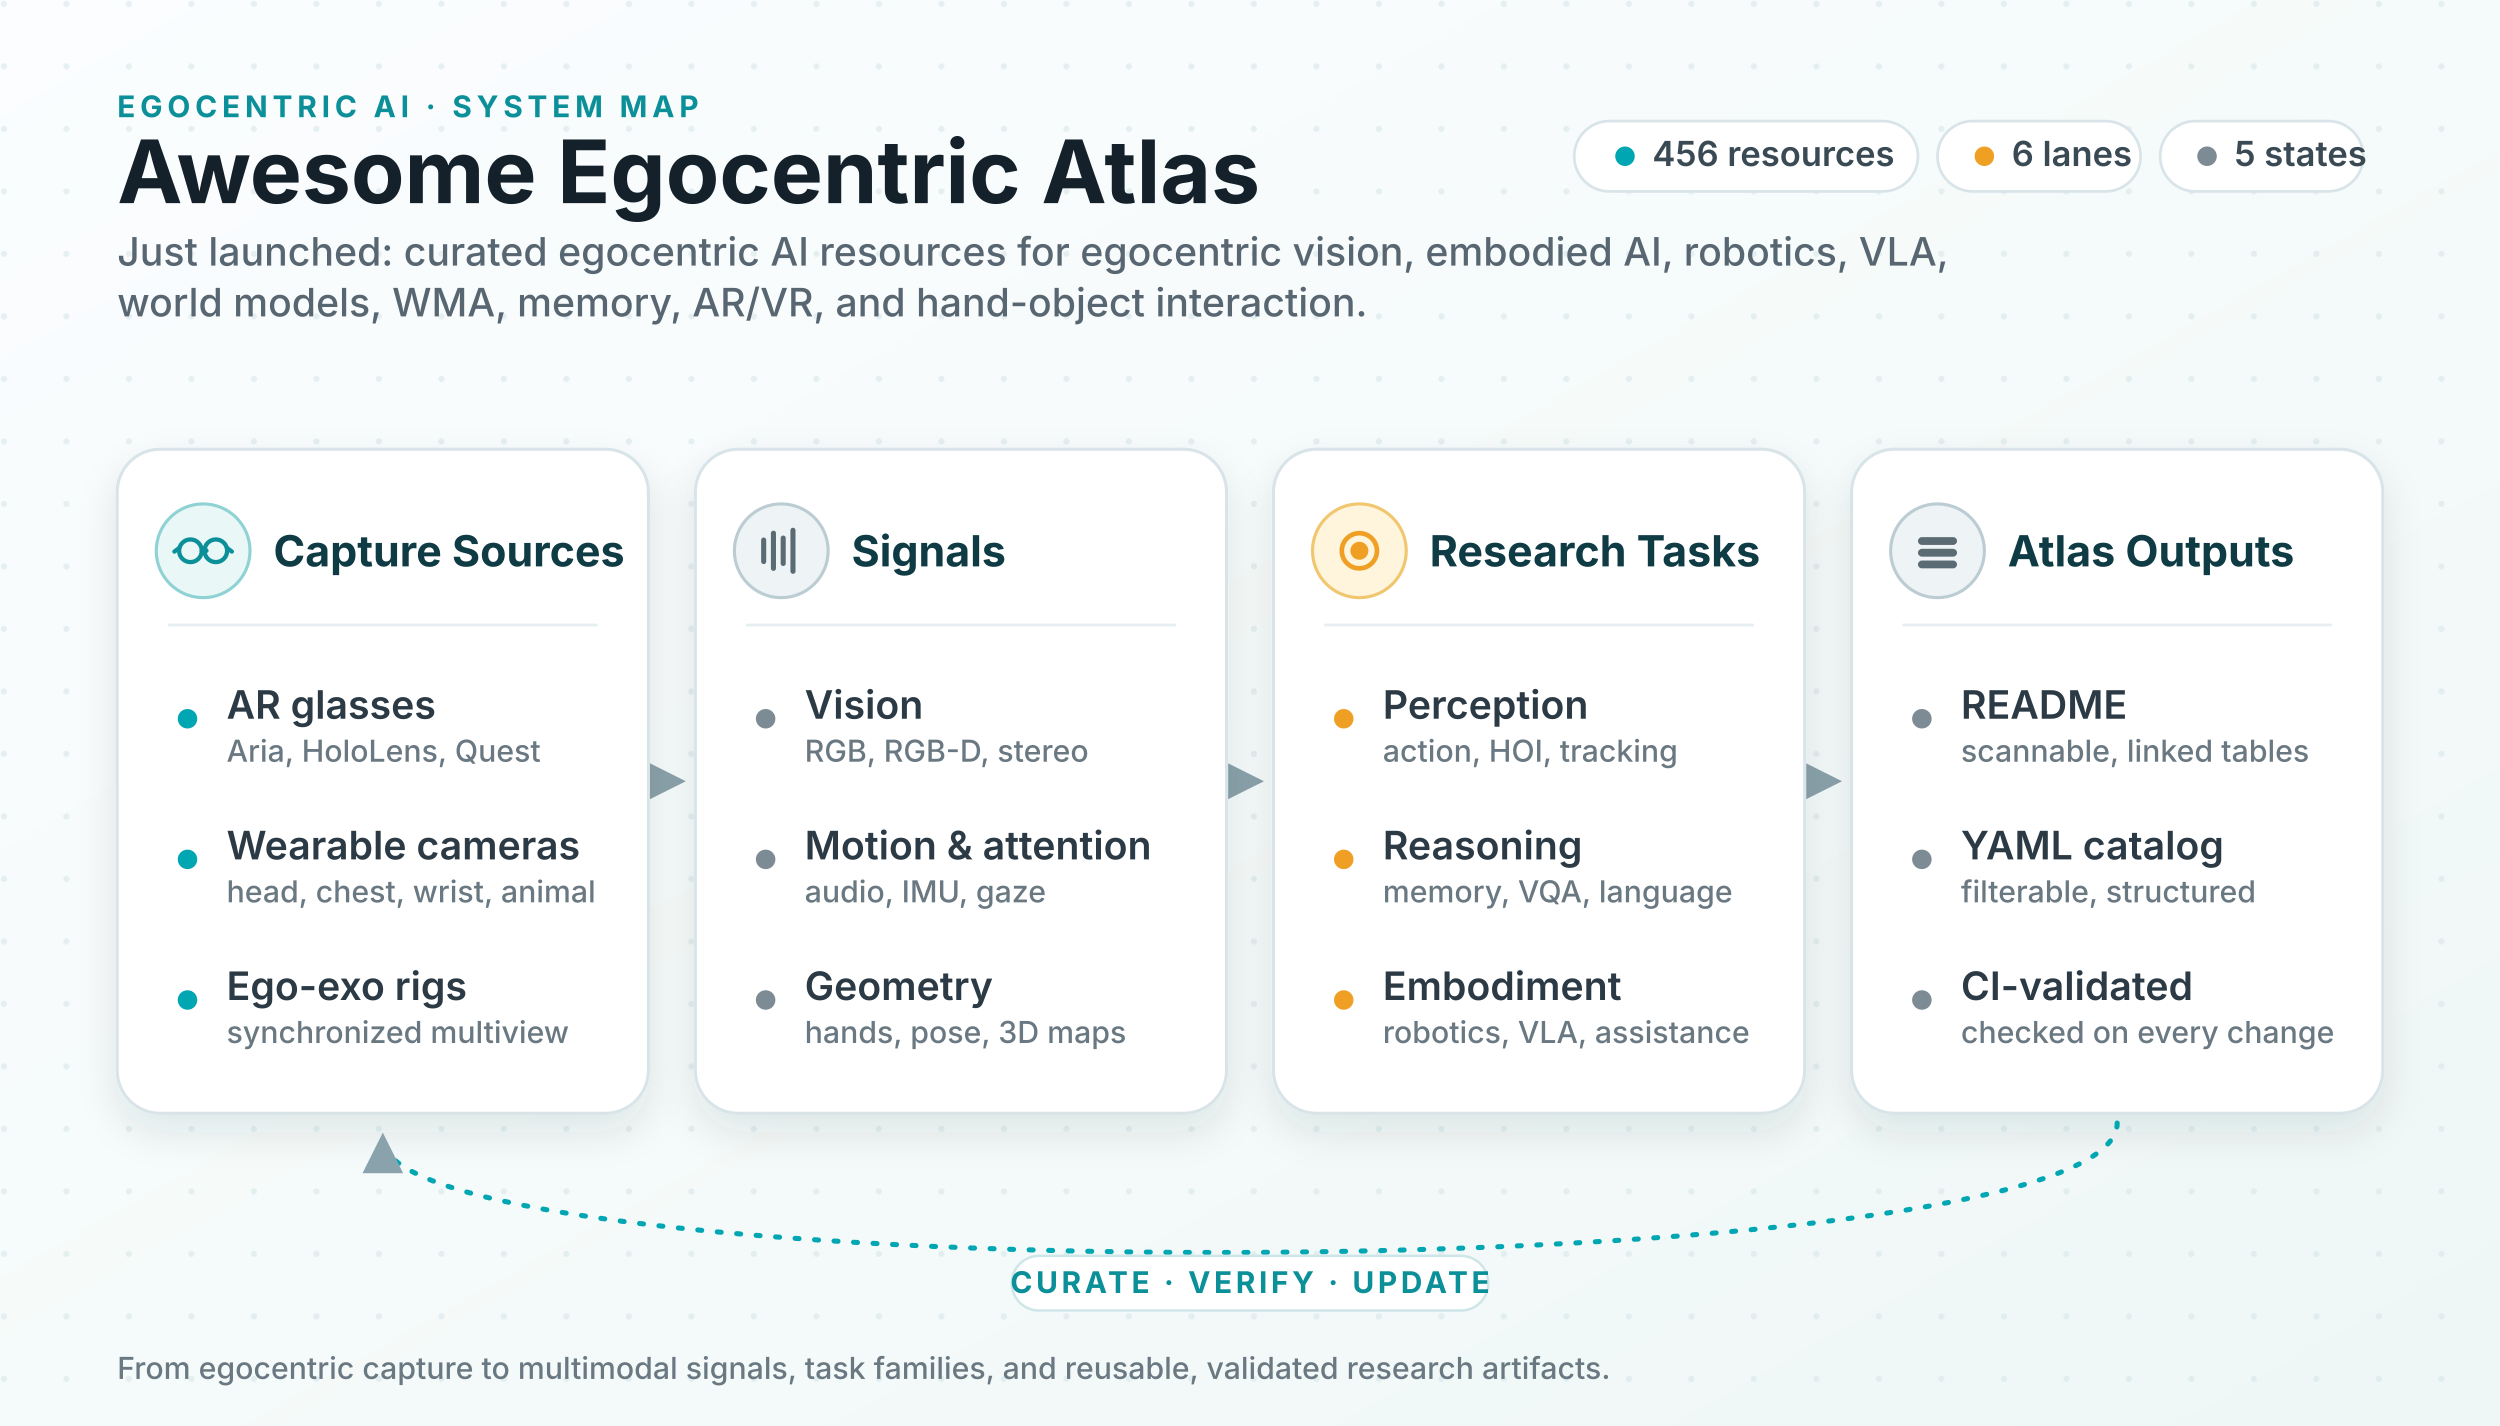
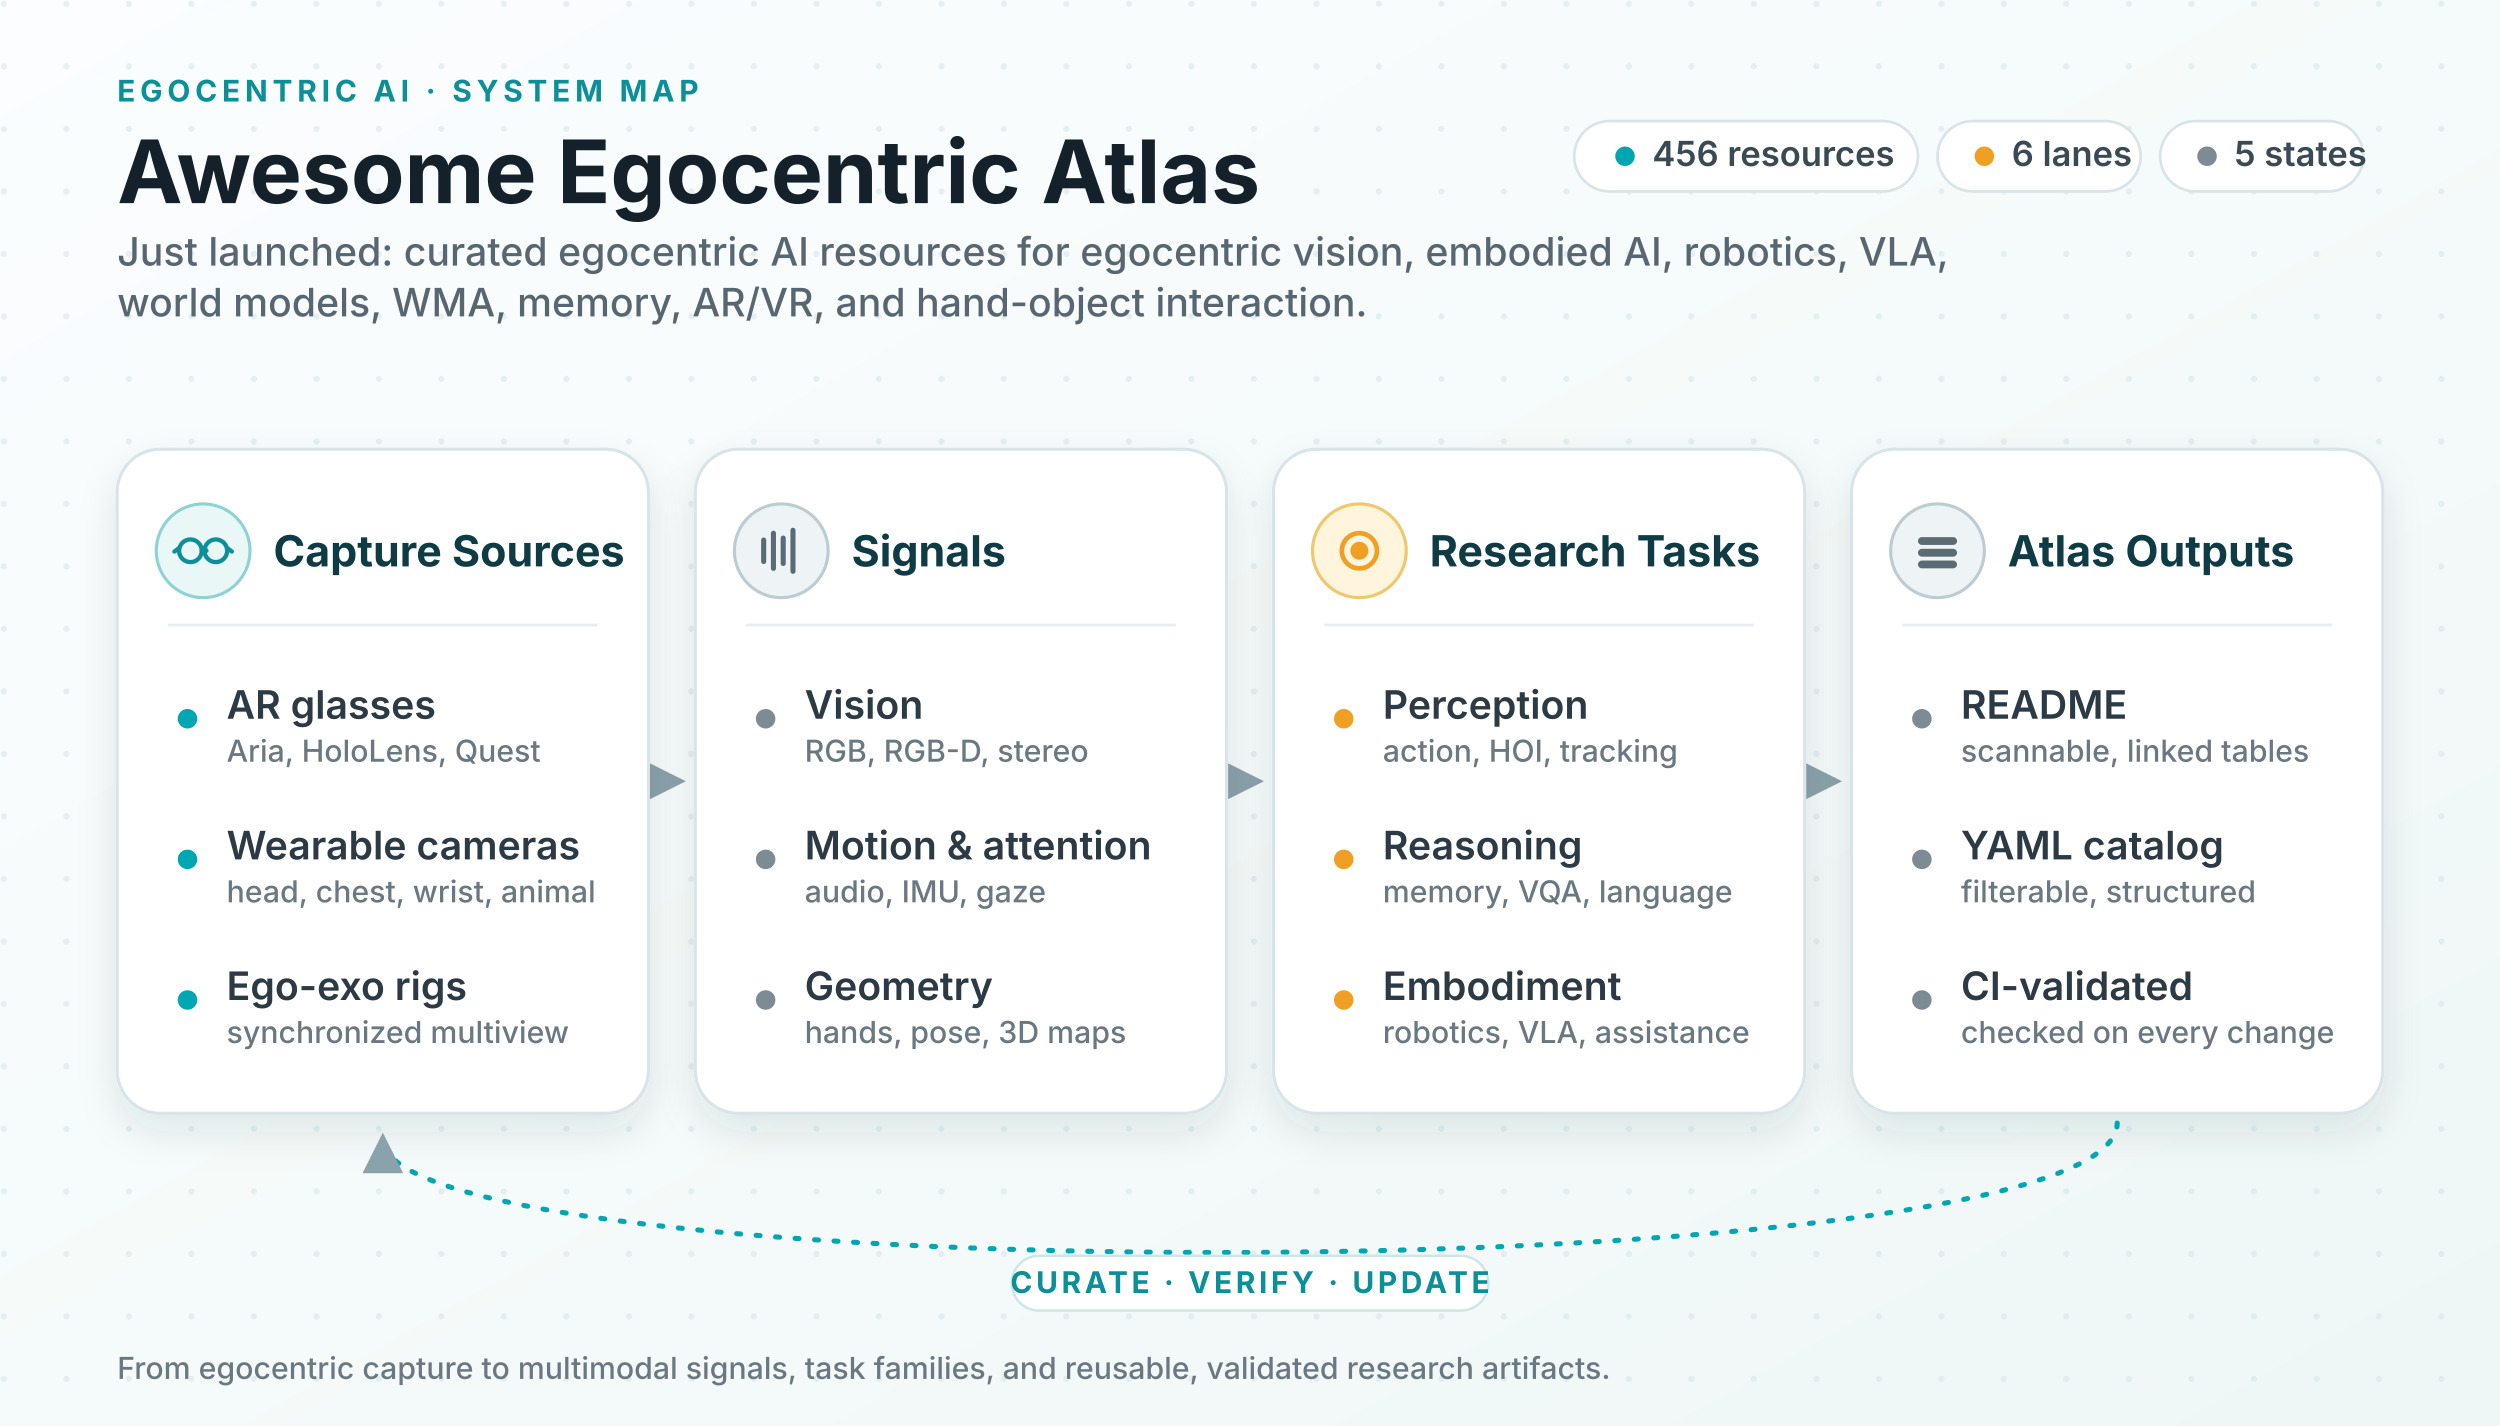
<svg xmlns="http://www.w3.org/2000/svg" viewBox="0 0 1280 730" role="img" aria-labelledby="title desc">
  <defs>
    <linearGradient id="bg" x1="0" x2="1" y1="0" y2="1">
      <stop offset="0" stop-color="#fbfdff" />
      <stop offset="0.6" stop-color="#f4faf9" />
      <stop offset="1" stop-color="#eef7f6" />
    </linearGradient>
    <pattern id="dots" width="32" height="32" patternUnits="userSpaceOnUse">
      <circle cx="2" cy="2" r="1.6" fill="#cfe0e4" opacity="0.45" />
    </pattern>
    <filter id="shadow" x="-12%" y="-12%" width="124%" height="135%">
      <feDropShadow dx="0" dy="9" stdDeviation="10" flood-color="#0f2a33" flood-opacity="0.10" />
    </filter>
    <marker id="arrow" viewBox="0 0 10 10" refX="8.5" refY="5" markerWidth="8" markerHeight="8" orient="auto-start-reverse">
      <path d="M0 0 L10 5 L0 10 z" fill="#8aa2ab" />
    </marker>
    <style>
      .ink { fill: #14212b; }
      .sub { fill: #586672; }
      .title { font: 700 44.8px system-ui, -apple-system, "Segoe UI", sans-serif; }
      .subtitle { font: 500 20.1px system-ui, -apple-system, "Segoe UI", sans-serif; }
      .kicker { font: 700 15.3px system-ui, -apple-system, "Segoe UI", sans-serif; fill: #0b8f98; letter-spacing: .16em; }
      .panel { fill: #ffffff; stroke: #d9e4e9; stroke-width: 1.6; filter: url(#shadow); }
      .ph { font: 700 22px system-ui, -apple-system, "Segoe UI", sans-serif; fill: #0f3b45; }
      .row { font: 600 20.1px system-ui, -apple-system, "Segoe UI", sans-serif; fill: #2b3a44; }
      .rowsub { font: 500 15.5px system-ui, -apple-system, "Segoe UI", sans-serif; fill: #6a7882; }
      .divider { stroke: #e6eef1; stroke-width: 1.4; }
      .conn { stroke: #8aa2ab; stroke-width: 2.6; fill: none; }
      .loop { stroke: #00a6b2; stroke-width: 2.6; fill: none; stroke-dasharray: 2 8; stroke-linecap: round; }
      .chip { fill: #ffffff; stroke: #d9e4e9; stroke-width: 1.4; }
      .chiptext { font: 600 17.7px system-ui, -apple-system, "Segoe UI", sans-serif; fill: #3a4a54; }
      .dotT { fill: #00a6b2; }
      .dotA { fill: #ef9f24; }
      .dotN { fill: #7c8b94; }
      .loopText { font: 700 15.3px system-ui, -apple-system, "Segoe UI", sans-serif; fill: #0b8f98; letter-spacing: .12em; }
    </style>
  </defs>
  <rect width="1280" height="730" fill="url(#bg)" />
  <rect width="1280" height="730" fill="url(#dots)" />
-   <text class="kicker" x="60" y="60">EGOCENTRIC AI · SYSTEM MAP</text>
+   <text class="kicker" x="60" y="52">EGOCENTRIC AI · SYSTEM MAP</text>
  <text class="title ink" x="60" y="104">Awesome Egocentric Atlas</text>
  <text class="subtitle sub" x="60" y="136">
    <tspan x="60" y="136">Just launched: curated egocentric AI resources for egocentric vision, embodied AI, robotics, VLA,</tspan>
    <tspan x="60" y="162">world models, WMA, memory, AR/VR, and hand-object interaction.</tspan>
  </text>
  <g>
    <rect class="chip" x="806" y="62" width="176" height="36" rx="18" />
    <circle class="dotT" cx="832" cy="80" r="5" />
    <text class="chiptext" x="846" y="85">456 resources</text>
    <rect class="chip" x="992" y="62" width="104" height="36" rx="18" />
    <circle class="dotA" cx="1016" cy="80" r="5" />
    <text class="chiptext" x="1030" y="85">6 lanes</text>
    <rect class="chip" x="1106" y="62" width="104" height="36" rx="18" />
    <circle class="dotN" cx="1130" cy="80" r="5" />
    <text class="chiptext" x="1144" y="85">5 states</text>
  </g>
  <line class="conn" x1="336" y1="400" x2="348" y2="400" marker-end="url(#arrow)" />
  <line class="conn" x1="632" y1="400" x2="644" y2="400" marker-end="url(#arrow)" />
  <line class="conn" x1="928" y1="400" x2="940" y2="400" marker-end="url(#arrow)" />
  <g transform="translate(60 230)">
    <rect class="panel" width="272" height="340" rx="22" />
    <circle cx="44" cy="52" r="24" fill="#e9f7f7" stroke="#8fd2d4" stroke-width="1.6" />
    <g stroke="#0b8f98" stroke-width="2.2" fill="none" stroke-linecap="round">
      <circle cx="37.5" cy="52" r="5.8" />
      <circle cx="50.5" cy="52" r="5.8" />
      <path d="M43.3 52 q1.2 -2 2.4 0" />
      <path d="M31.7 50.6 l-2.4 1.8 M56.3 50.6 l2.4 1.8" />
    </g>
    <text class="ph" x="80" y="60">Capture Sources</text>
    <line class="divider" x1="26" y1="90" x2="246" y2="90" />
    <circle class="dotT" cx="36" cy="138" r="5" />
    <text class="row" x="56" y="138">AR glasses</text>
    <text class="rowsub" x="56" y="160">Aria, HoloLens, Quest</text>
    <circle class="dotT" cx="36" cy="210" r="5" />
    <text class="row" x="56" y="210">Wearable cameras</text>
    <text class="rowsub" x="56" y="232">head, chest, wrist, animal</text>
    <circle class="dotT" cx="36" cy="282" r="5" />
    <text class="row" x="56" y="282">Ego-exo rigs</text>
    <text class="rowsub" x="56" y="304">synchronized multiview</text>
  </g>
  <g transform="translate(356 230)">
    <rect class="panel" width="272" height="340" rx="22" />
    <circle cx="44" cy="52" r="24" fill="#eef3f5" stroke="#bcccd3" stroke-width="1.6" />
    <g stroke="#5b6b73" stroke-width="2.6" stroke-linecap="round">
      <line x1="35" y1="57.5" x2="35" y2="46.5" />
      <line x1="40" y1="61" x2="40" y2="43" />
      <line x1="45" y1="58.5" x2="45" y2="45.5" />
      <line x1="50" y1="62.5" x2="50" y2="41.5" />
    </g>
    <text class="ph" x="80" y="60">Signals</text>
    <line class="divider" x1="26" y1="90" x2="246" y2="90" />
    <circle class="dotN" cx="36" cy="138" r="5" />
    <text class="row" x="56" y="138">Vision</text>
    <text class="rowsub" x="56" y="160">RGB, RGB-D, stereo</text>
    <circle class="dotN" cx="36" cy="210" r="5" />
    <text class="row" x="56" y="210">Motion &amp; attention</text>
    <text class="rowsub" x="56" y="232">audio, IMU, gaze</text>
    <circle class="dotN" cx="36" cy="282" r="5" />
    <text class="row" x="56" y="282">Geometry</text>
    <text class="rowsub" x="56" y="304">hands, pose, 3D maps</text>
  </g>
  <g transform="translate(652 230)">
    <rect class="panel" width="272" height="340" rx="22" />
    <circle cx="44" cy="52" r="24" fill="#fff4dc" stroke="#f0c66f" stroke-width="1.6" />
    <g stroke="#ef9f24" stroke-width="2.4" fill="none">
      <circle cx="44" cy="52" r="9" />
      <circle cx="44" cy="52" r="3.4" fill="#ef9f24" />
    </g>
    <text class="ph" x="80" y="60">Research Tasks</text>
    <line class="divider" x1="26" y1="90" x2="246" y2="90" />
    <circle class="dotA" cx="36" cy="138" r="5" />
    <text class="row" x="56" y="138">Perception</text>
    <text class="rowsub" x="56" y="160">action, HOI, tracking</text>
    <circle class="dotA" cx="36" cy="210" r="5" />
    <text class="row" x="56" y="210">Reasoning</text>
    <text class="rowsub" x="56" y="232">memory, VQA, language</text>
    <circle class="dotA" cx="36" cy="282" r="5" />
    <text class="row" x="56" y="282">Embodiment</text>
    <text class="rowsub" x="56" y="304">robotics, VLA, assistance</text>
  </g>
  <g transform="translate(948 230)">
    <rect class="panel" width="272" height="340" rx="22" />
    <circle cx="44" cy="52" r="24" fill="#eef3f5" stroke="#bcccd3" stroke-width="1.6" />
    <g fill="#5b6b73">
      <rect x="34" y="45" width="20" height="4" rx="2" />
      <rect x="34" y="51" width="20" height="4" rx="2" />
      <rect x="34" y="57" width="20" height="4" rx="2" />
    </g>
    <text class="ph" x="80" y="60">Atlas Outputs</text>
    <line class="divider" x1="26" y1="90" x2="246" y2="90" />
    <circle class="dotN" cx="36" cy="138" r="5" />
    <text class="row" x="56" y="138">README</text>
    <text class="rowsub" x="56" y="160">scannable, linked tables</text>
    <circle class="dotN" cx="36" cy="210" r="5" />
    <text class="row" x="56" y="210">YAML catalog</text>
    <text class="rowsub" x="56" y="232">filterable, structured</text>
    <circle class="dotN" cx="36" cy="282" r="5" />
    <text class="row" x="56" y="282">CI-validated</text>
    <text class="rowsub" x="56" y="304">checked on every change</text>
  </g>
  <path class="loop" d="M1084 575 C1084 662 196 662 196 583" marker-end="url(#arrow)" />
  <rect x="518" y="643" width="244" height="28" rx="14" fill="#ffffff" stroke="#cfe6e8" stroke-width="1.3" />
  <text class="loopText" x="640" y="662" text-anchor="middle">CURATE · VERIFY · UPDATE</text>
  <text class="rowsub" x="60" y="706" font-size="15">From egocentric capture to multimodal signals, task families, and reusable, validated research artifacts.</text>
</svg>
